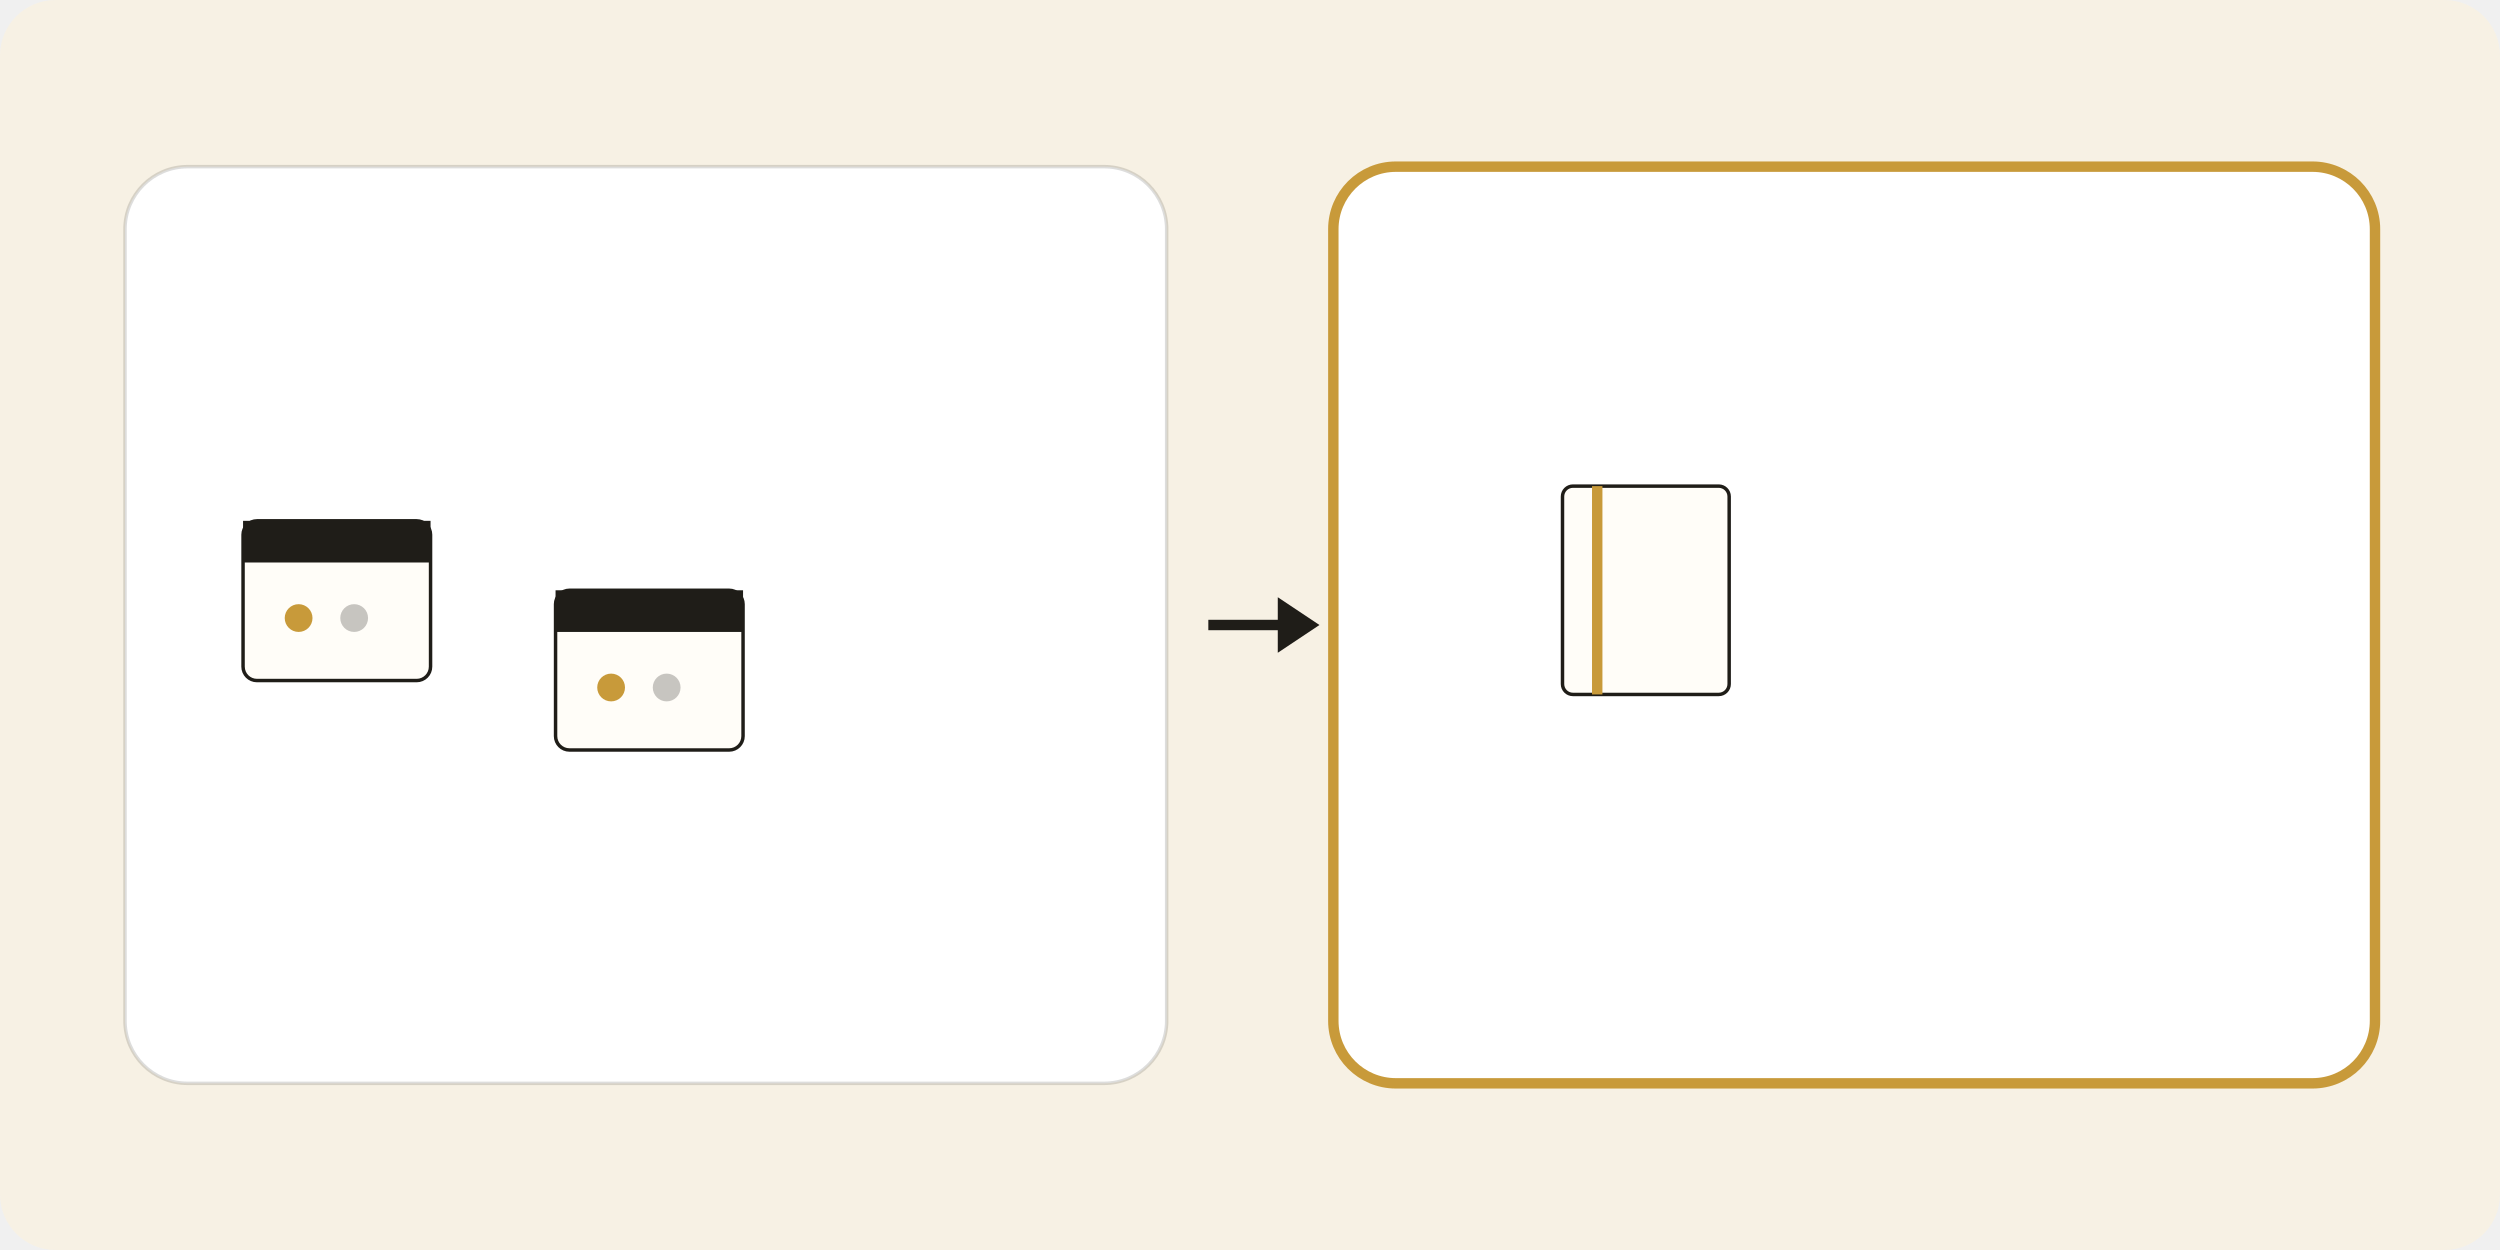
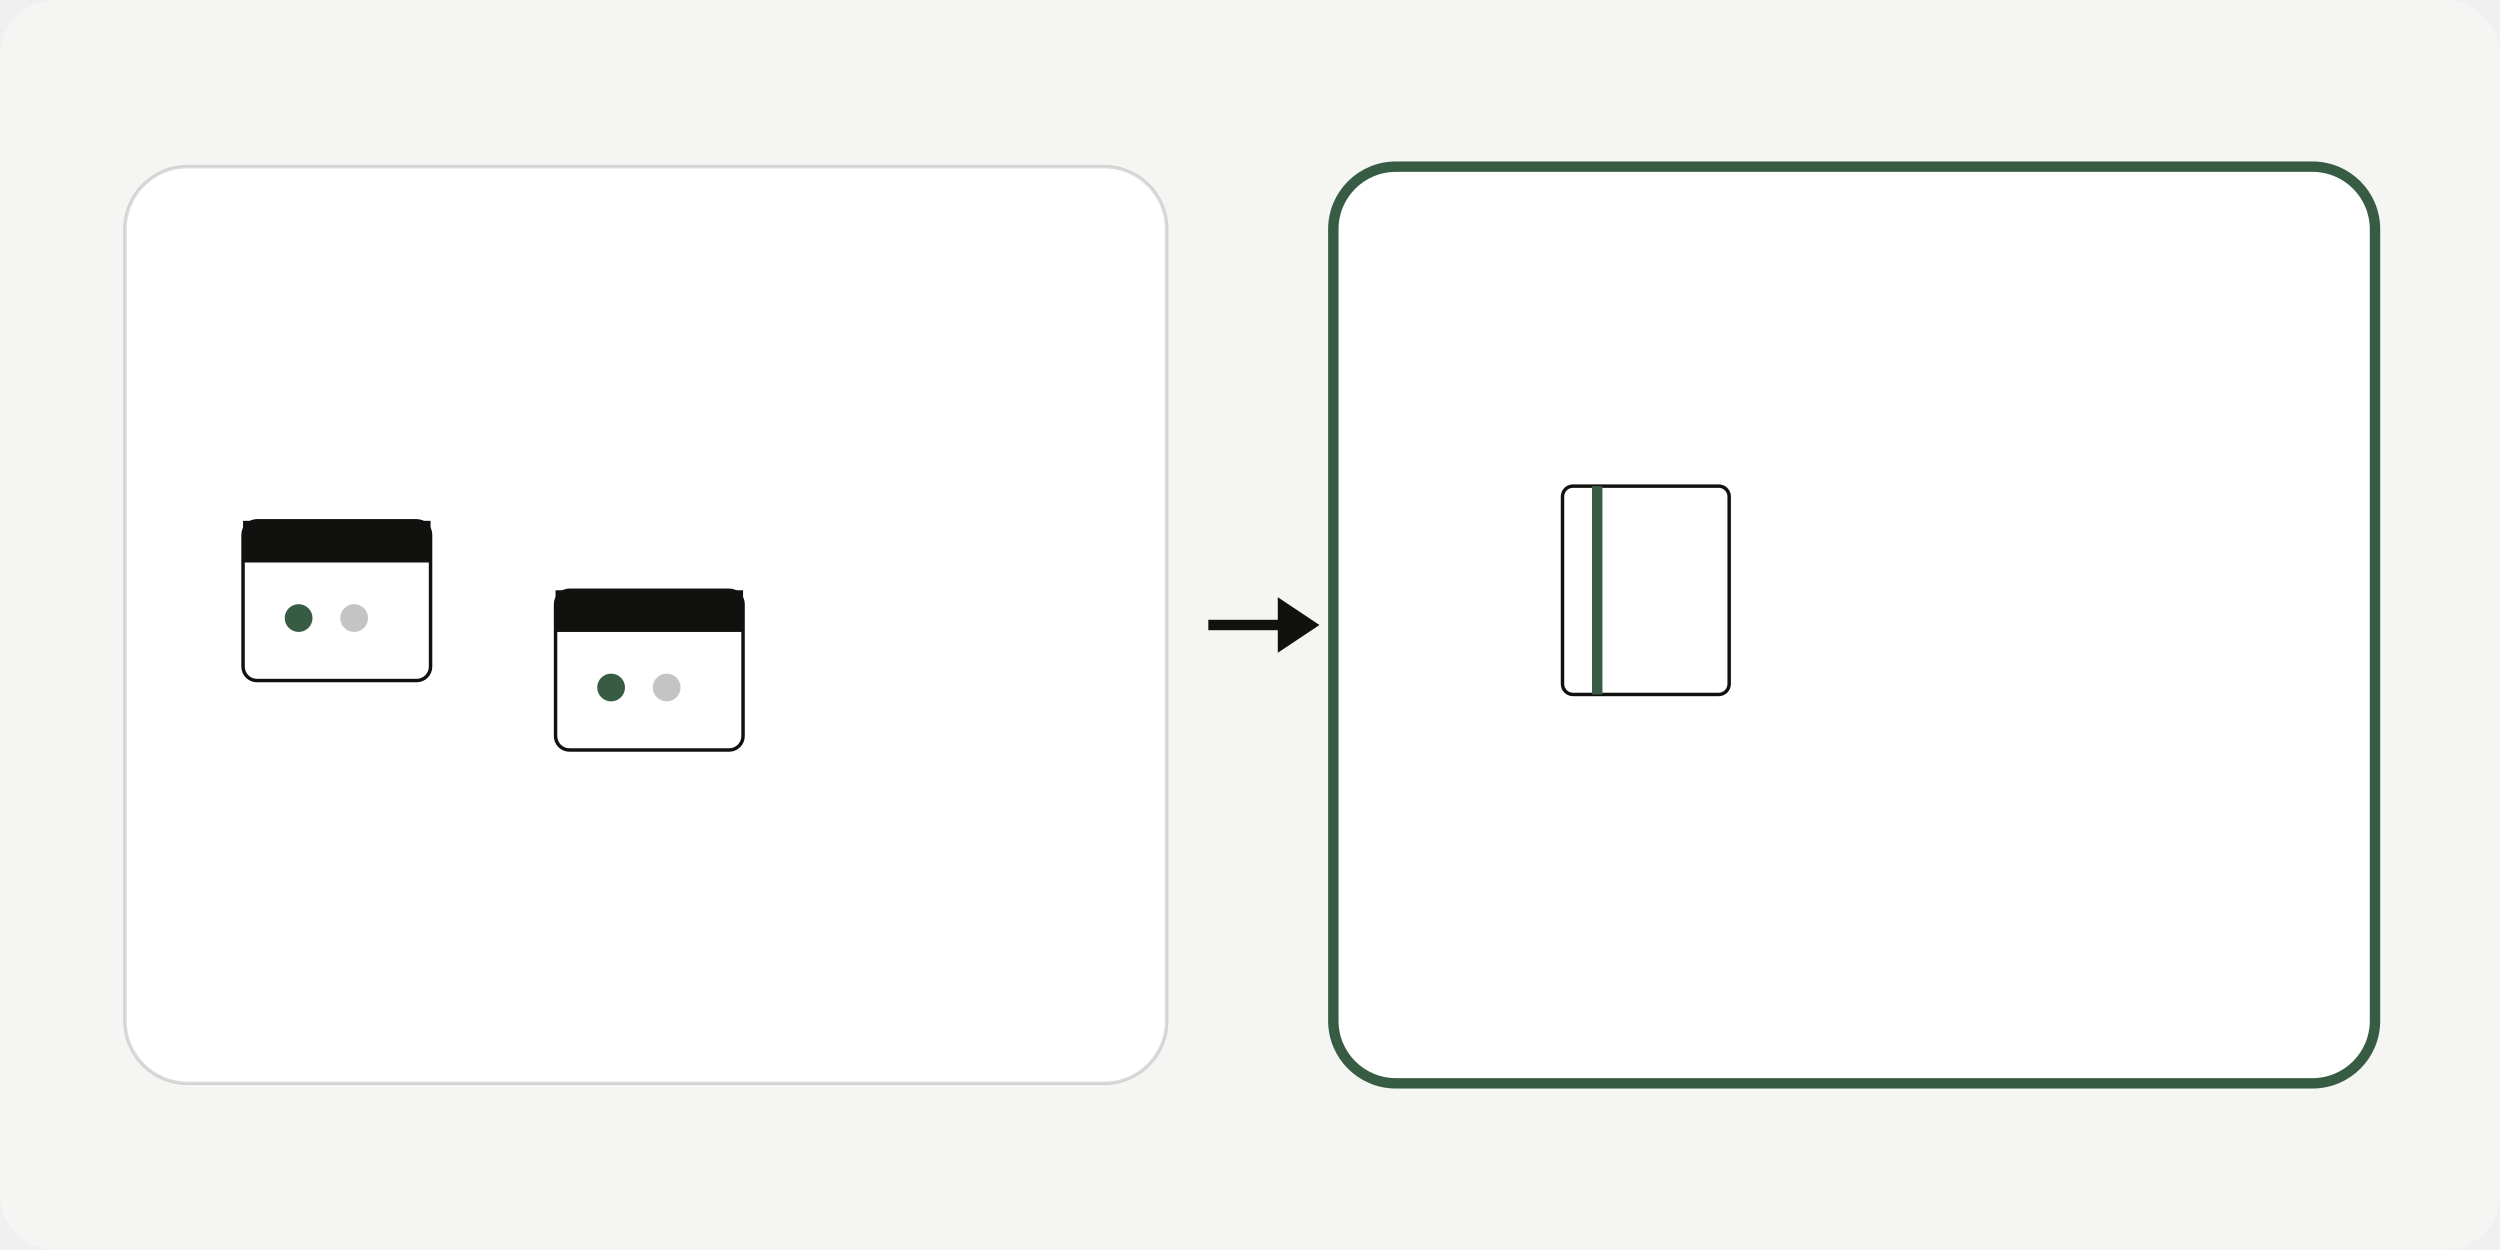
<svg xmlns="http://www.w3.org/2000/svg" viewBox="0 0 720 360" width="720" height="360">
-   <rect width="720" height="360" rx="16" fill="#f7f1e4" />
-   <rect x="36" y="48" width="300" height="264" rx="18" fill="#fff" stroke="#1f1d18" stroke-opacity="0.15" />
-   <rect x="384" y="48" width="300" height="264" rx="18" fill="#fff" stroke="#c89a3a" stroke-width="3" />
+   <rect width="720" height="360" rx="16" fill="#f5f6f3" />
+   <rect x="36" y="48" width="300" height="264" rx="18" fill="#fff" stroke="#111210" stroke-opacity="0.15" />
+   <rect x="384" y="48" width="300" height="264" rx="18" fill="#fff" stroke="#375c43" stroke-width="3" />
  <g transform="translate(70 150)">
-     <rect x="0" y="0" width="54" height="46" rx="4" fill="#fffdf8" stroke="#1f1d18" />
-     <rect x="0" y="0" width="54" height="12" fill="#1f1d18" />
-     <circle cx="16" cy="28" r="4" fill="#c89a3a" />
-     <circle cx="32" cy="28" r="4" fill="#1f1d18" opacity="0.25" />
-     <rect x="90" y="20" width="54" height="46" rx="4" fill="#fffdf8" stroke="#1f1d18" />
-     <rect x="90" y="20" width="54" height="12" fill="#1f1d18" />
-     <circle cx="106" cy="48" r="4" fill="#c89a3a" />
-     <circle cx="122" cy="48" r="4" fill="#1f1d18" opacity="0.25" />
+     <rect x="0" y="0" width="54" height="46" rx="4" fill="#ffffff" stroke="#111210" />
+     <rect x="0" y="0" width="54" height="12" fill="#111210" />
+     <circle cx="16" cy="28" r="4" fill="#375c43" />
+     <circle cx="32" cy="28" r="4" fill="#111210" opacity="0.25" />
+     <rect x="90" y="20" width="54" height="46" rx="4" fill="#ffffff" stroke="#111210" />
+     <rect x="90" y="20" width="54" height="12" fill="#111210" />
+     <circle cx="106" cy="48" r="4" fill="#375c43" />
+     <circle cx="122" cy="48" r="4" fill="#111210" opacity="0.25" />
  </g>
-   <path d="M348 180 h28" stroke="#1f1d18" stroke-width="3" />
-   <path d="M368 172 l12 8-12 8" fill="#1f1d18" />
+   <path d="M348 180 h28" stroke="#111210" stroke-width="3" />
+   <path d="M368 172 l12 8-12 8" fill="#111210" />
  <g transform="translate(450 140)">
-     <rect x="0" y="0" width="48" height="60" rx="3" fill="#fffdf8" stroke="#1f1d18" />
-     <path d="M10 0 v60" stroke="#c89a3a" stroke-width="3" />
+     <rect x="0" y="0" width="48" height="60" rx="3" fill="#ffffff" stroke="#111210" />
+     <path d="M10 0 v60" stroke="#375c43" stroke-width="3" />
  </g>
</svg>
